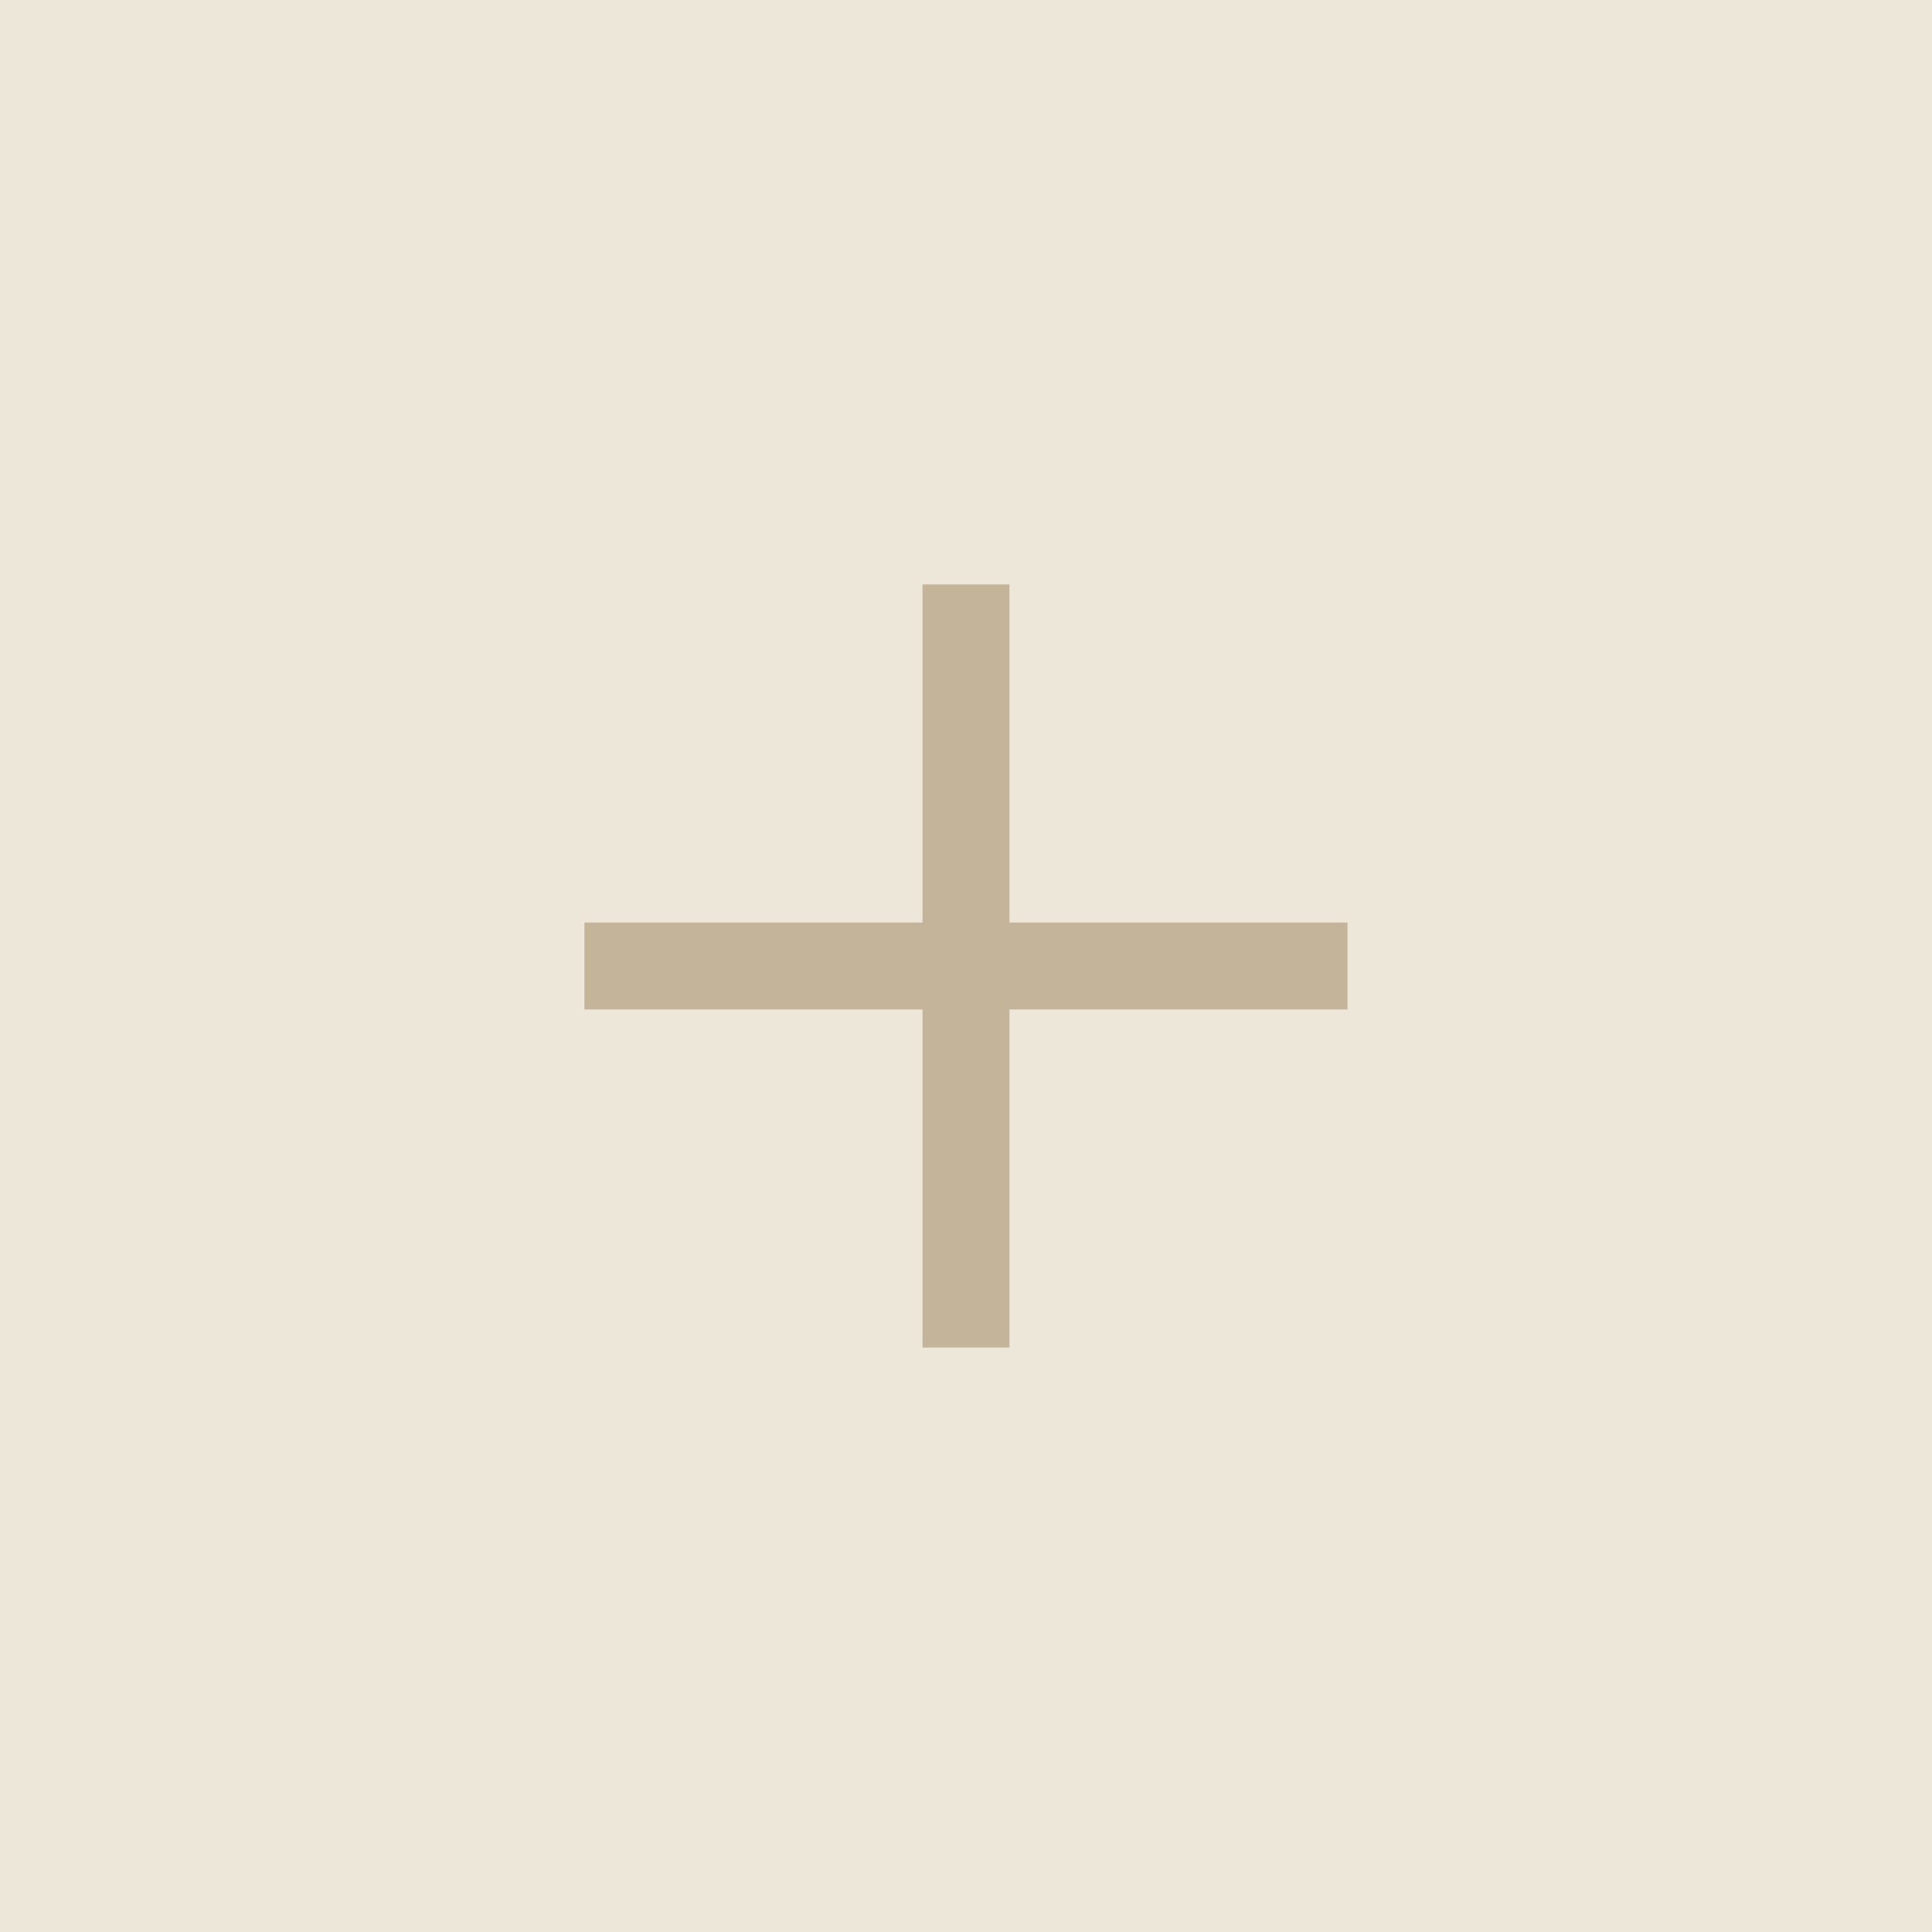
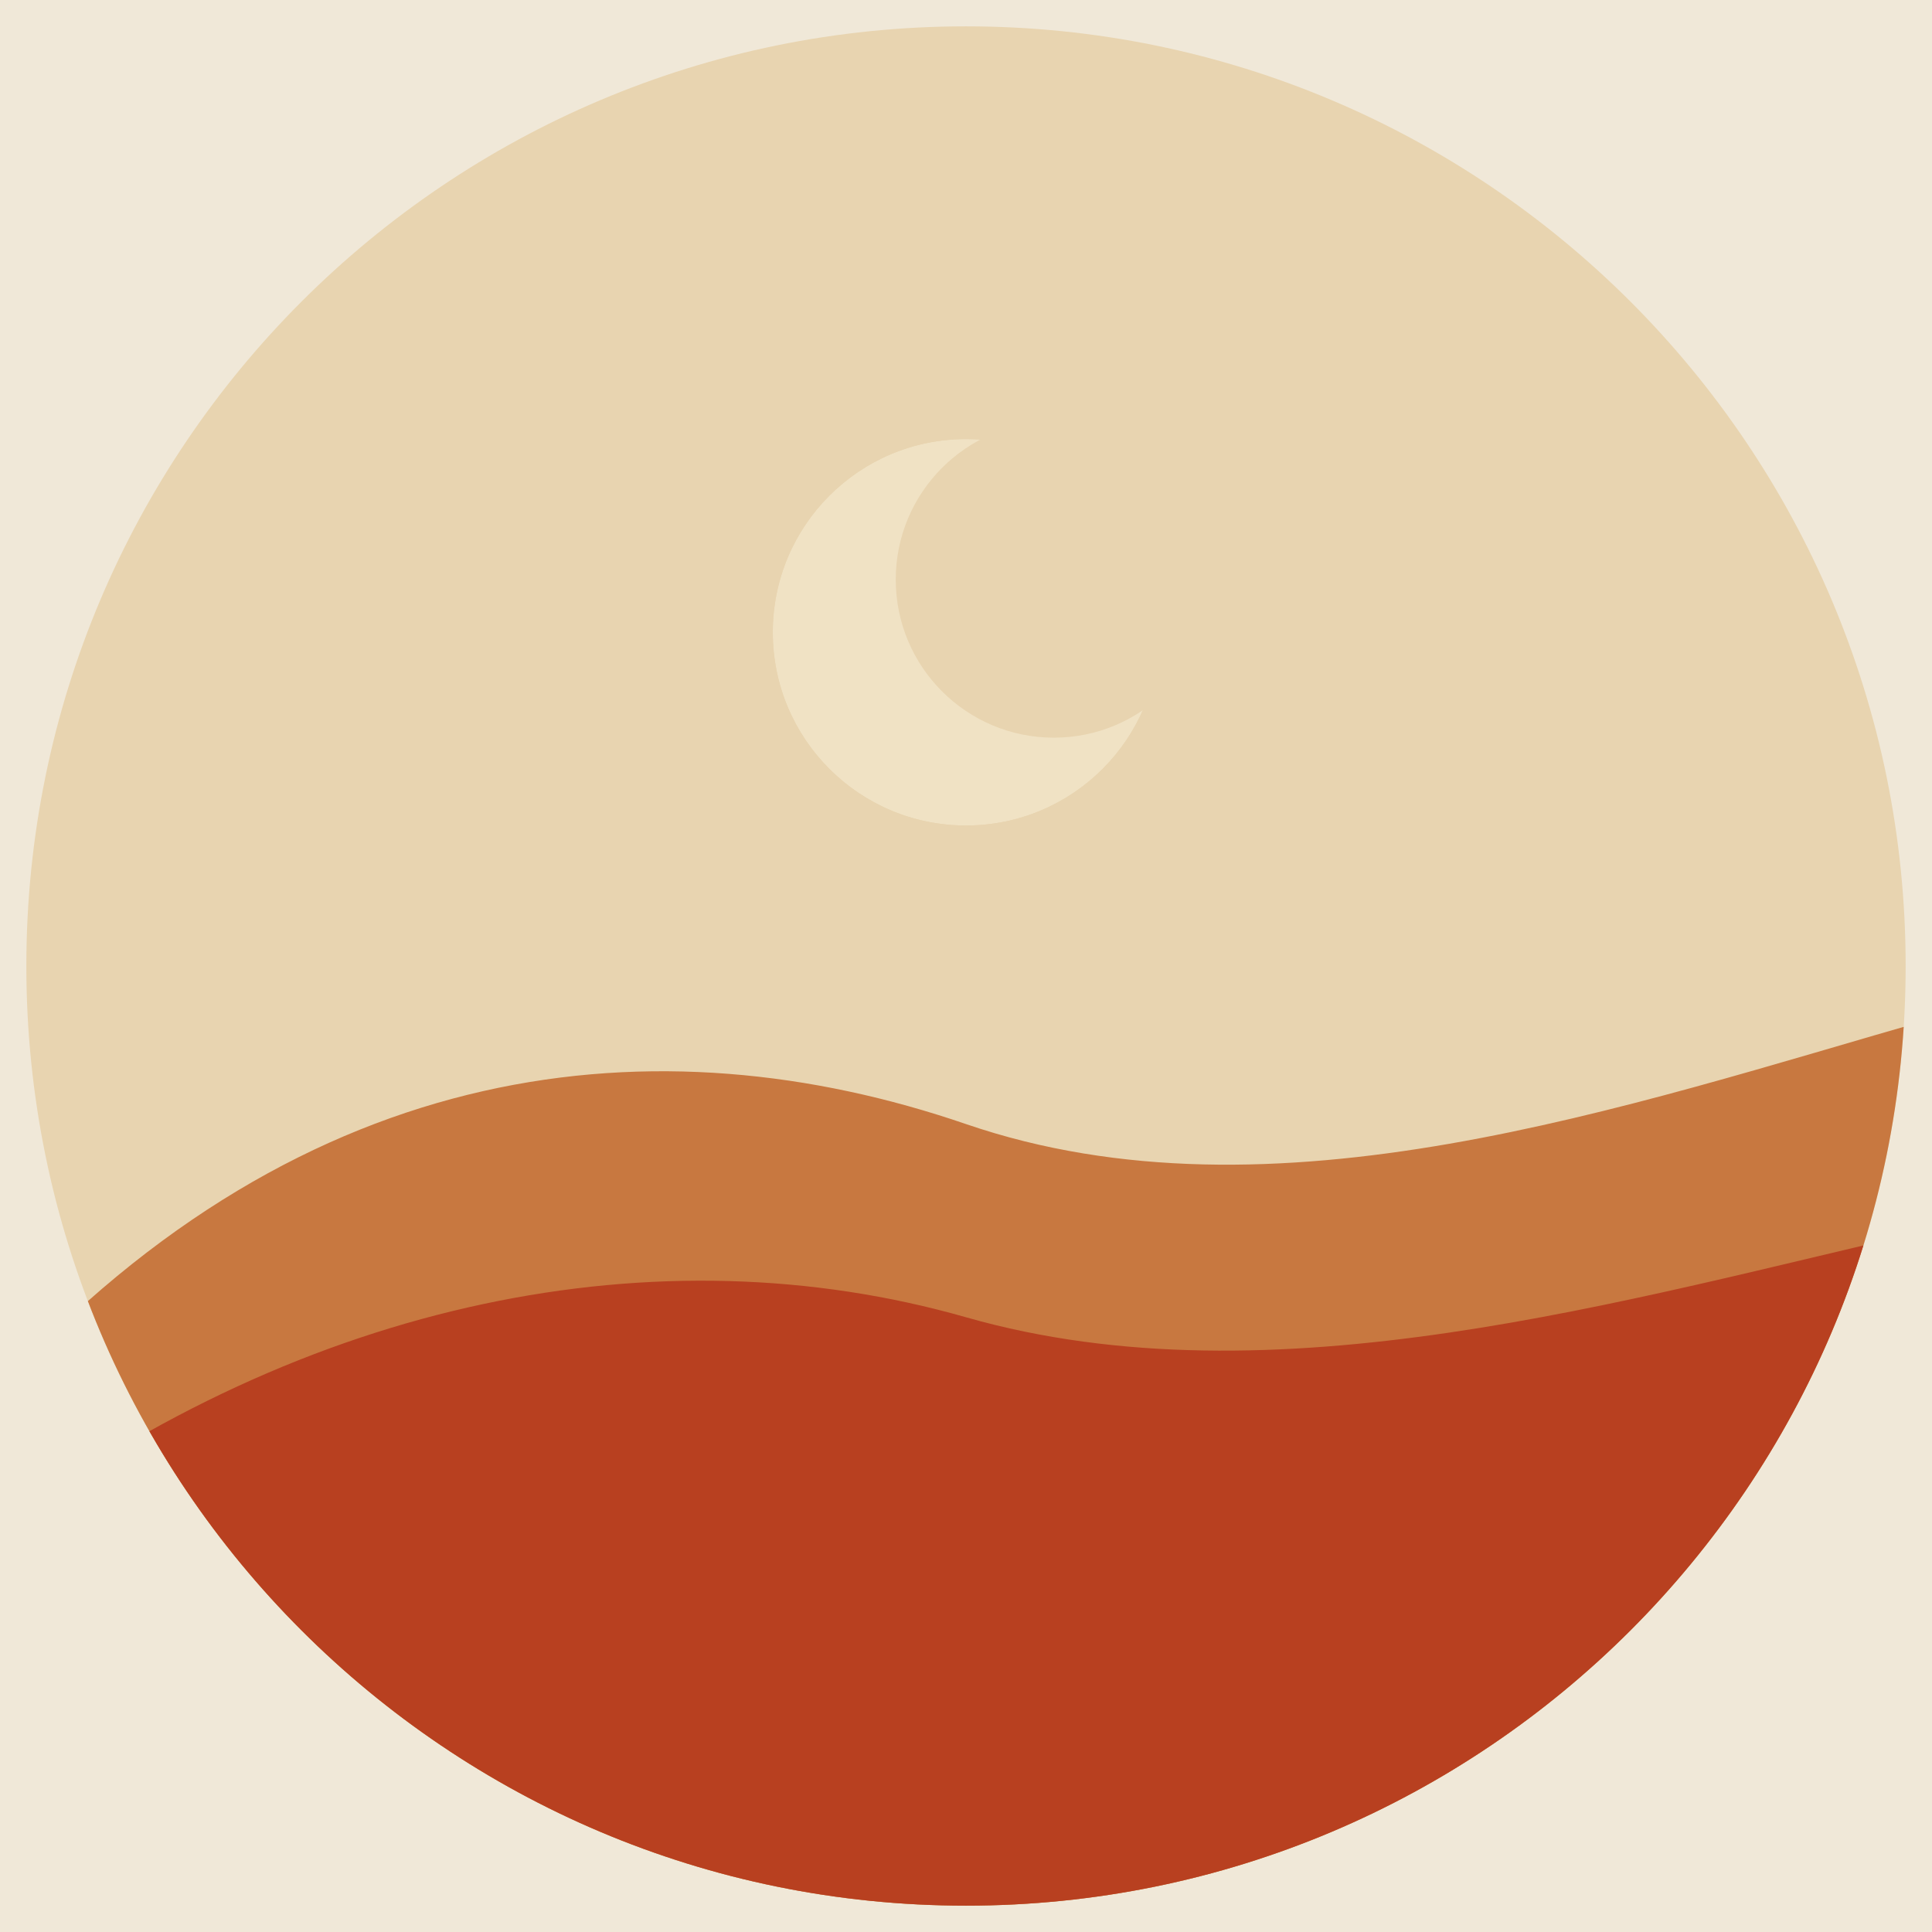
- <svg xmlns="http://www.w3.org/2000/svg" width="400" height="400" viewBox="0 0 400 400">
-   <rect width="400" height="400" fill="#EDE7D9" />
-   <line x1="200" y1="130" x2="200" y2="270" stroke="#C4B49A" stroke-width="18" stroke-linecap="square" />
-   <line x1="130" y1="200" x2="270" y2="200" stroke="#C4B49A" stroke-width="18" stroke-linecap="square" />
+ <svg xmlns="http://www.w3.org/2000/svg" width="400" height="400" viewBox="0 0 220 220">
+   <defs>
+     <clipPath id="c">
+       <circle cx="110" cy="110" r="107" />
+     </clipPath>
+     <mask id="m">
+       <circle cx="110" cy="72" r="22" fill="white" />
+       <circle cx="120" cy="66" r="18" fill="black" />
+     </mask>
+   </defs>
+   <rect width="220" height="220" fill="#F0E8D8" />
+   <g clip-path="url(#c)">
+     <circle cx="110" cy="110" r="107" fill="#E8D4B0" />
+     <path d="M 0,158 C 35,120 75,116 110,128 C 145,140 185,126 220,116 L 220,220 L 0,220 Z" fill="#C87840" />
+     <path d="M 0,174 C 35,148 75,140 110,150 C 145,160 185,148 220,140 L 220,220 L 0,220 Z" fill="#B84020" />
+     <circle cx="110" cy="72" r="22" fill="#F0E2C4" mask="url(#m)" />
+   </g>
</svg>
